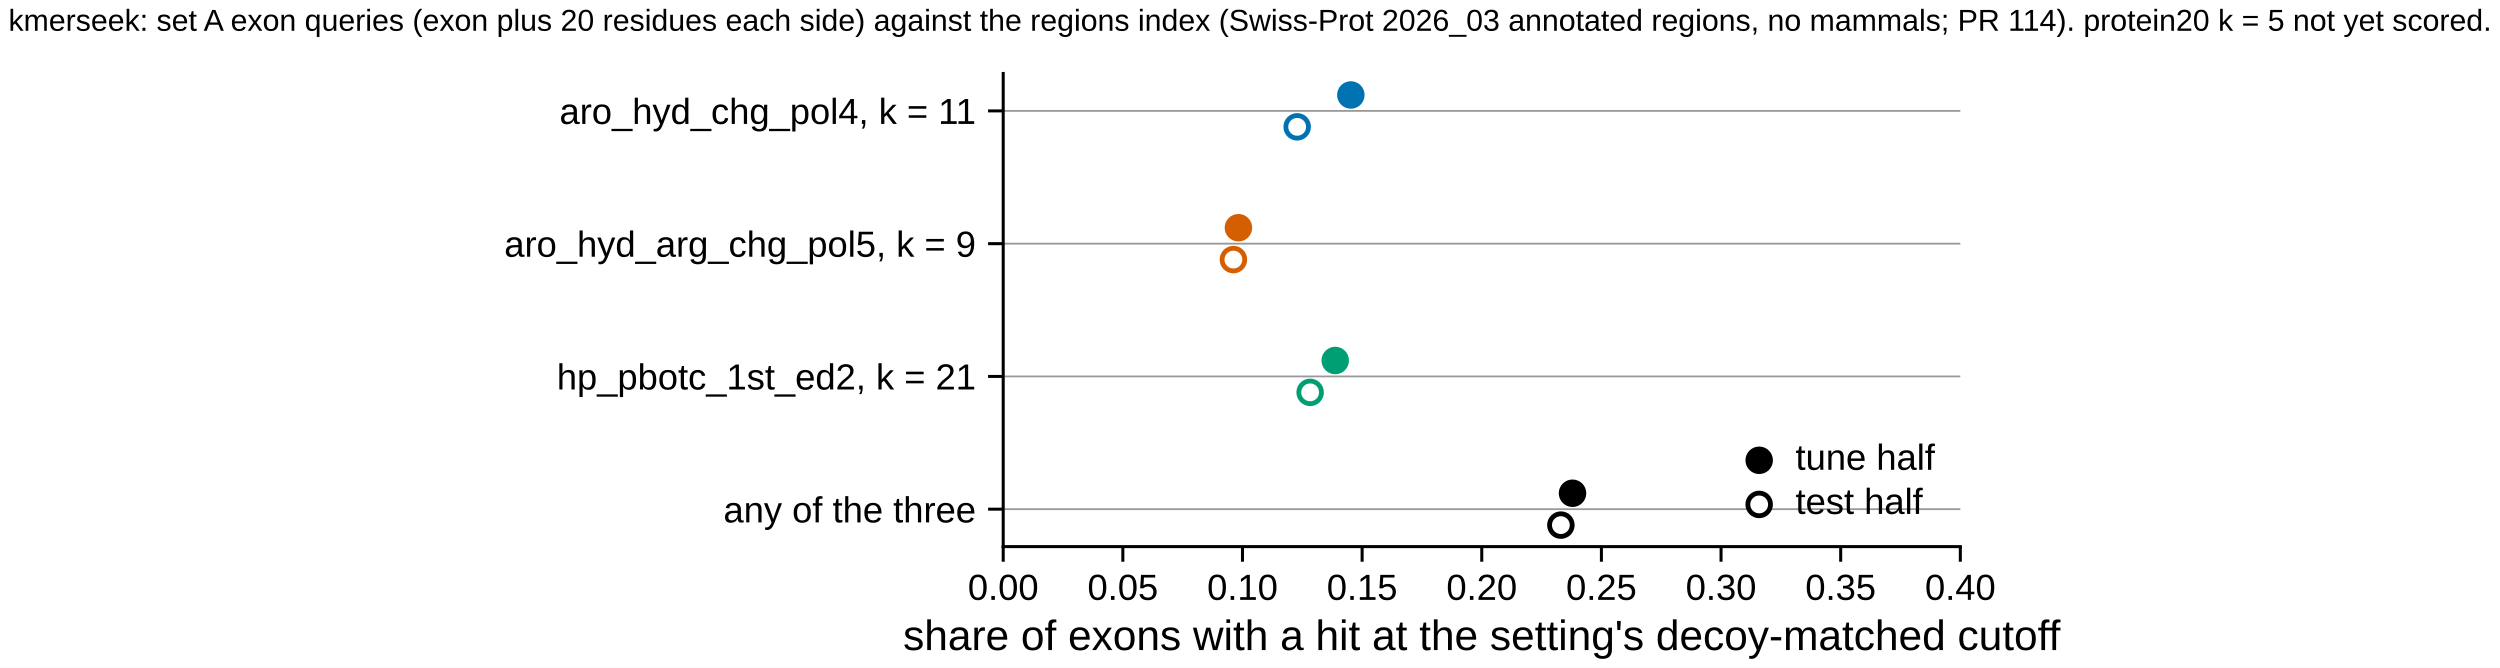
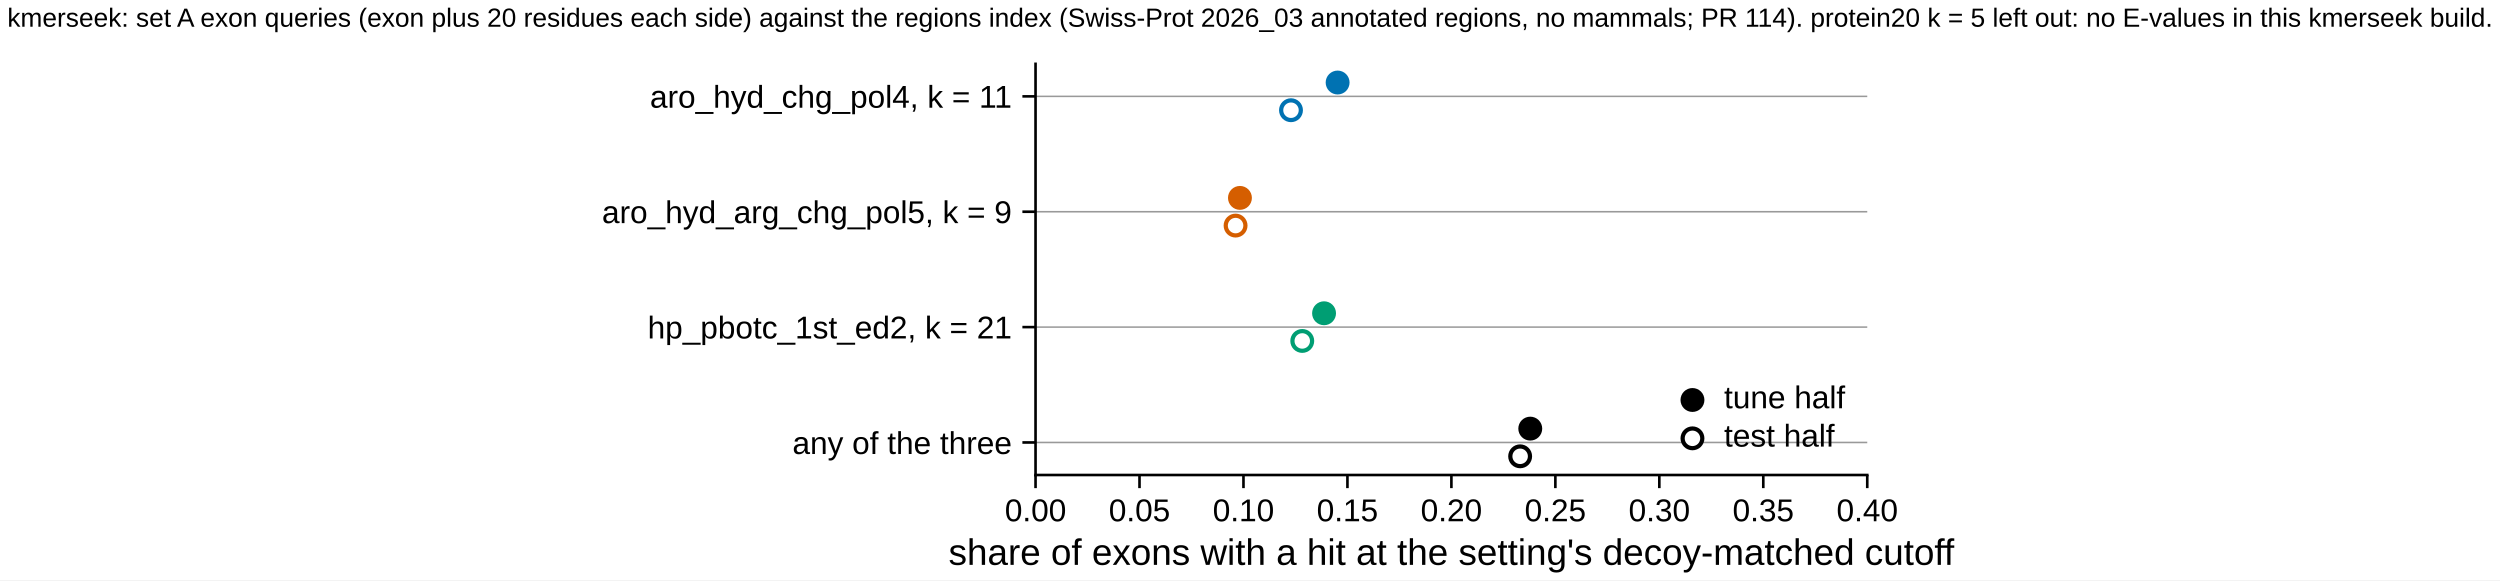
- <svg xmlns="http://www.w3.org/2000/svg" xmlns:xlink="http://www.w3.org/1999/xlink" width="412.853pt" height="110.265pt" viewBox="0 0 412.853 110.265" version="1.1">
+ <svg xmlns="http://www.w3.org/2000/svg" xmlns:xlink="http://www.w3.org/1999/xlink" width="475.101pt" height="110.265pt" viewBox="0 0 475.101 110.265" version="1.1">
  <defs>
    <style type="text/css">*{stroke-linejoin: round; stroke-linecap: butt}</style>
  </defs>
  <g id="figure_1">
    <g id="patch_1">
-       <path d="M 0 110.265  L 412.853 110.265  L 412.853 0  L 0 0  z " style="fill: #ffffff" />
+       <path d="M 0 110.265  L 475.101 110.265  L 475.101 0  L 0 0  z " style="fill: #ffffff" />
    </g>
    <g id="axes_1">
      <g id="patch_2">
-         <path d="M 165.671 90.269  L 323.73 90.269  L 323.73 12.133  L 165.671 12.133  z " style="fill: #ffffff" />
+         <path d="M 196.795 90.269  L 354.854 90.269  L 354.854 12.133  L 196.795 12.133  z " style="fill: #ffffff" />
      </g>
      <g id="line2d_1">
-         <path d="M 165.671 18.315  L 323.73 18.315  " clip-path="url(#p8e07221c3a)" style="fill: none; stroke: #999999; stroke-width: 0.3; stroke-linecap: square" />
+         <path d="M 196.795 18.315  L 354.854 18.315  " clip-path="url(#p0e7fa4aa59)" style="fill: none; stroke: #999999; stroke-width: 0.3; stroke-linecap: square" />
      </g>
      <g id="line2d_2">
-         <path d="M 165.671 40.239  L 323.73 40.239  " clip-path="url(#p8e07221c3a)" style="fill: none; stroke: #999999; stroke-width: 0.3; stroke-linecap: square" />
+         <path d="M 196.795 40.239  L 354.854 40.239  " clip-path="url(#p0e7fa4aa59)" style="fill: none; stroke: #999999; stroke-width: 0.3; stroke-linecap: square" />
      </g>
      <g id="line2d_3">
-         <path d="M 165.671 62.163  L 323.73 62.163  " clip-path="url(#p8e07221c3a)" style="fill: none; stroke: #999999; stroke-width: 0.3; stroke-linecap: square" />
+         <path d="M 196.795 62.163  L 354.854 62.163  " clip-path="url(#p0e7fa4aa59)" style="fill: none; stroke: #999999; stroke-width: 0.3; stroke-linecap: square" />
      </g>
      <g id="line2d_4">
-         <path d="M 165.671 84.087  L 323.73 84.087  " clip-path="url(#p8e07221c3a)" style="fill: none; stroke: #999999; stroke-width: 0.3; stroke-linecap: square" />
+         <path d="M 196.795 84.087  L 354.854 84.087  " clip-path="url(#p0e7fa4aa59)" style="fill: none; stroke: #999999; stroke-width: 0.3; stroke-linecap: square" />
      </g>
      <g id="matplotlib.axis_1">
        <g id="xtick_1">
          <g id="line2d_5">
            <defs>
-               <path id="md7863b02b3" d="M 0 0  L 0 2.5  " style="stroke: #000000; stroke-width: 0.5" />
+               <path id="m30ed3f9d78" d="M 0 0  L 0 2.5  " style="stroke: #000000; stroke-width: 0.5" />
            </defs>
            <g>
-               <use xlink:href="#md7863b02b3" x="165.671" y="90.269" style="stroke: #000000; stroke-width: 0.5" />
+               <use xlink:href="#m30ed3f9d78" x="196.795" y="90.269" style="stroke: #000000; stroke-width: 0.5" />
            </g>
          </g>
          <g id="text_1">
-             <text style="font-size: 6px; font-family: 'Arial', 'Helvetica', 'Liberation Sans', 'DejaVu Sans', sans-serif; text-anchor: middle" x="165.671" y="99.064" transform="rotate(-0 165.6709 99.06378)">0.00</text>
+             <text style="font-size: 6px; font-family: 'Arial', 'Helvetica', 'Liberation Sans', 'DejaVu Sans', sans-serif; text-anchor: middle" x="196.795" y="99.064" transform="rotate(-0 196.7947 99.06378)">0.00</text>
          </g>
        </g>
        <g id="xtick_2">
          <g id="line2d_6">
            <g>
-               <use xlink:href="#md7863b02b3" x="185.428" y="90.269" style="stroke: #000000; stroke-width: 0.5" />
+               <use xlink:href="#m30ed3f9d78" x="216.552" y="90.269" style="stroke: #000000; stroke-width: 0.5" />
            </g>
          </g>
          <g id="text_2">
-             <text style="font-size: 6px; font-family: 'Arial', 'Helvetica', 'Liberation Sans', 'DejaVu Sans', sans-serif; text-anchor: middle" x="185.428" y="99.064" transform="rotate(-0 185.4282 99.06378)">0.05</text>
+             <text style="font-size: 6px; font-family: 'Arial', 'Helvetica', 'Liberation Sans', 'DejaVu Sans', sans-serif; text-anchor: middle" x="216.552" y="99.064" transform="rotate(-0 216.5521 99.06378)">0.05</text>
          </g>
        </g>
        <g id="xtick_3">
          <g id="line2d_7">
            <g>
-               <use xlink:href="#md7863b02b3" x="205.186" y="90.269" style="stroke: #000000; stroke-width: 0.5" />
+               <use xlink:href="#m30ed3f9d78" x="236.309" y="90.269" style="stroke: #000000; stroke-width: 0.5" />
            </g>
          </g>
          <g id="text_3">
-             <text style="font-size: 6px; font-family: 'Arial', 'Helvetica', 'Liberation Sans', 'DejaVu Sans', sans-serif; text-anchor: middle" x="205.186" y="99.064" transform="rotate(-0 205.1856 99.06378)">0.10</text>
+             <text style="font-size: 6px; font-family: 'Arial', 'Helvetica', 'Liberation Sans', 'DejaVu Sans', sans-serif; text-anchor: middle" x="236.309" y="99.064" transform="rotate(-0 236.3094 99.06378)">0.10</text>
          </g>
        </g>
        <g id="xtick_4">
          <g id="line2d_8">
            <g>
-               <use xlink:href="#md7863b02b3" x="224.943" y="90.269" style="stroke: #000000; stroke-width: 0.5" />
+               <use xlink:href="#m30ed3f9d78" x="256.067" y="90.269" style="stroke: #000000; stroke-width: 0.5" />
            </g>
          </g>
          <g id="text_4">
-             <text style="font-size: 6px; font-family: 'Arial', 'Helvetica', 'Liberation Sans', 'DejaVu Sans', sans-serif; text-anchor: middle" x="224.943" y="99.064" transform="rotate(-0 224.943 99.06378)">0.15</text>
+             <text style="font-size: 6px; font-family: 'Arial', 'Helvetica', 'Liberation Sans', 'DejaVu Sans', sans-serif; text-anchor: middle" x="256.067" y="99.064" transform="rotate(-0 256.0668 99.06378)">0.15</text>
          </g>
        </g>
        <g id="xtick_5">
          <g id="line2d_9">
            <g>
-               <use xlink:href="#md7863b02b3" x="244.7" y="90.269" style="stroke: #000000; stroke-width: 0.5" />
+               <use xlink:href="#m30ed3f9d78" x="275.824" y="90.269" style="stroke: #000000; stroke-width: 0.5" />
            </g>
          </g>
          <g id="text_5">
-             <text style="font-size: 6px; font-family: 'Arial', 'Helvetica', 'Liberation Sans', 'DejaVu Sans', sans-serif; text-anchor: middle" x="244.7" y="99.064" transform="rotate(-0 244.7004 99.06378)">0.20</text>
+             <text style="font-size: 6px; font-family: 'Arial', 'Helvetica', 'Liberation Sans', 'DejaVu Sans', sans-serif; text-anchor: middle" x="275.824" y="99.064" transform="rotate(-0 275.8242 99.06378)">0.20</text>
          </g>
        </g>
        <g id="xtick_6">
          <g id="line2d_10">
            <g>
-               <use xlink:href="#md7863b02b3" x="264.458" y="90.269" style="stroke: #000000; stroke-width: 0.5" />
+               <use xlink:href="#m30ed3f9d78" x="295.582" y="90.269" style="stroke: #000000; stroke-width: 0.5" />
            </g>
          </g>
          <g id="text_6">
-             <text style="font-size: 6px; font-family: 'Arial', 'Helvetica', 'Liberation Sans', 'DejaVu Sans', sans-serif; text-anchor: middle" x="264.458" y="99.064" transform="rotate(-0 264.4578 99.06378)">0.25</text>
+             <text style="font-size: 6px; font-family: 'Arial', 'Helvetica', 'Liberation Sans', 'DejaVu Sans', sans-serif; text-anchor: middle" x="295.582" y="99.064" transform="rotate(-0 295.5816 99.06378)">0.25</text>
          </g>
        </g>
        <g id="xtick_7">
          <g id="line2d_11">
            <g>
-               <use xlink:href="#md7863b02b3" x="284.215" y="90.269" style="stroke: #000000; stroke-width: 0.5" />
+               <use xlink:href="#m30ed3f9d78" x="315.339" y="90.269" style="stroke: #000000; stroke-width: 0.5" />
            </g>
          </g>
          <g id="text_7">
-             <text style="font-size: 6px; font-family: 'Arial', 'Helvetica', 'Liberation Sans', 'DejaVu Sans', sans-serif; text-anchor: middle" x="284.215" y="99.064" transform="rotate(-0 284.2152 99.06378)">0.30</text>
+             <text style="font-size: 6px; font-family: 'Arial', 'Helvetica', 'Liberation Sans', 'DejaVu Sans', sans-serif; text-anchor: middle" x="315.339" y="99.064" transform="rotate(-0 315.339 99.06378)">0.30</text>
          </g>
        </g>
        <g id="xtick_8">
          <g id="line2d_12">
            <g>
-               <use xlink:href="#md7863b02b3" x="303.973" y="90.269" style="stroke: #000000; stroke-width: 0.5" />
+               <use xlink:href="#m30ed3f9d78" x="335.096" y="90.269" style="stroke: #000000; stroke-width: 0.5" />
            </g>
          </g>
          <g id="text_8">
-             <text style="font-size: 6px; font-family: 'Arial', 'Helvetica', 'Liberation Sans', 'DejaVu Sans', sans-serif; text-anchor: middle" x="303.973" y="99.064" transform="rotate(-0 303.9725 99.06378)">0.35</text>
+             <text style="font-size: 6px; font-family: 'Arial', 'Helvetica', 'Liberation Sans', 'DejaVu Sans', sans-serif; text-anchor: middle" x="335.096" y="99.064" transform="rotate(-0 335.0964 99.06378)">0.35</text>
          </g>
        </g>
        <g id="xtick_9">
          <g id="line2d_13">
            <g>
-               <use xlink:href="#md7863b02b3" x="323.73" y="90.269" style="stroke: #000000; stroke-width: 0.5" />
+               <use xlink:href="#m30ed3f9d78" x="354.854" y="90.269" style="stroke: #000000; stroke-width: 0.5" />
            </g>
          </g>
          <g id="text_9">
-             <text style="font-size: 6px; font-family: 'Arial', 'Helvetica', 'Liberation Sans', 'DejaVu Sans', sans-serif; text-anchor: middle" x="323.73" y="99.064" transform="rotate(-0 323.7299 99.06378)">0.40</text>
+             <text style="font-size: 6px; font-family: 'Arial', 'Helvetica', 'Liberation Sans', 'DejaVu Sans', sans-serif; text-anchor: middle" x="354.854" y="99.064" transform="rotate(-0 354.8538 99.06378)">0.40</text>
          </g>
        </g>
        <g id="text_10">
-           <text style="font-size: 7px; font-family: 'Arial', 'Helvetica', 'Liberation Sans', 'DejaVu Sans', sans-serif; text-anchor: middle" x="244.7" y="107.352" transform="rotate(-0 244.7004 107.3521)">share of exons with a hit at the setting's decoy-matched cutoff</text>
+           <text style="font-size: 7px; font-family: 'Arial', 'Helvetica', 'Liberation Sans', 'DejaVu Sans', sans-serif; text-anchor: middle" x="275.824" y="107.352" transform="rotate(-0 275.8242 107.3521)">share of exons with a hit at the setting's decoy-matched cutoff</text>
        </g>
      </g>
      <g id="matplotlib.axis_2">
        <g id="ytick_1">
          <g id="line2d_14">
            <defs>
-               <path id="m9182f935a9" d="M 0 0  L -2.5 0  " style="stroke: #000000; stroke-width: 0.5" />
+               <path id="m0b3a588fc0" d="M 0 0  L -2.5 0  " style="stroke: #000000; stroke-width: 0.5" />
            </defs>
            <g>
-               <use xlink:href="#m9182f935a9" x="165.671" y="18.315" style="stroke: #000000; stroke-width: 0.5" />
+               <use xlink:href="#m0b3a588fc0" x="196.795" y="18.315" style="stroke: #000000; stroke-width: 0.5" />
            </g>
          </g>
          <g id="text_11">
-             <text style="font-size: 6px; font-family: 'Arial', 'Helvetica', 'Liberation Sans', 'DejaVu Sans', sans-serif; text-anchor: end" x="161.171" y="20.471" transform="rotate(-0 161.1709 20.47143)">aro_hyd_chg_pol4, k = 11</text>
+             <text style="font-size: 6px; font-family: 'Arial', 'Helvetica', 'Liberation Sans', 'DejaVu Sans', sans-serif; text-anchor: end" x="192.295" y="20.471" transform="rotate(-0 192.2947 20.47143)">aro_hyd_chg_pol4, k = 11</text>
          </g>
        </g>
        <g id="ytick_2">
          <g id="line2d_15">
            <g>
-               <use xlink:href="#m9182f935a9" x="165.671" y="40.239" style="stroke: #000000; stroke-width: 0.5" />
+               <use xlink:href="#m0b3a588fc0" x="196.795" y="40.239" style="stroke: #000000; stroke-width: 0.5" />
            </g>
          </g>
          <g id="text_12">
-             <text style="font-size: 6px; font-family: 'Arial', 'Helvetica', 'Liberation Sans', 'DejaVu Sans', sans-serif; text-anchor: end" x="161.171" y="42.395" transform="rotate(-0 161.1709 42.39523)">aro_hyd_arg_chg_pol5, k = 9</text>
+             <text style="font-size: 6px; font-family: 'Arial', 'Helvetica', 'Liberation Sans', 'DejaVu Sans', sans-serif; text-anchor: end" x="192.295" y="42.395" transform="rotate(-0 192.2947 42.39523)">aro_hyd_arg_chg_pol5, k = 9</text>
          </g>
        </g>
        <g id="ytick_3">
          <g id="line2d_16">
            <g>
-               <use xlink:href="#m9182f935a9" x="165.671" y="62.163" style="stroke: #000000; stroke-width: 0.5" />
+               <use xlink:href="#m0b3a588fc0" x="196.795" y="62.163" style="stroke: #000000; stroke-width: 0.5" />
            </g>
          </g>
          <g id="text_13">
-             <text style="font-size: 6px; font-family: 'Arial', 'Helvetica', 'Liberation Sans', 'DejaVu Sans', sans-serif; text-anchor: end" x="161.171" y="64.319" transform="rotate(-0 161.1709 64.31903)">hp_pbotc_1st_ed2, k = 21</text>
+             <text style="font-size: 6px; font-family: 'Arial', 'Helvetica', 'Liberation Sans', 'DejaVu Sans', sans-serif; text-anchor: end" x="192.295" y="64.319" transform="rotate(-0 192.2947 64.31903)">hp_pbotc_1st_ed2, k = 21</text>
          </g>
        </g>
        <g id="ytick_4">
          <g id="line2d_17">
            <g>
-               <use xlink:href="#m9182f935a9" x="165.671" y="84.087" style="stroke: #000000; stroke-width: 0.5" />
+               <use xlink:href="#m0b3a588fc0" x="196.795" y="84.087" style="stroke: #000000; stroke-width: 0.5" />
            </g>
          </g>
          <g id="text_14">
-             <text style="font-size: 6px; font-family: 'Arial', 'Helvetica', 'Liberation Sans', 'DejaVu Sans', sans-serif; text-anchor: end" x="161.171" y="86.27" transform="rotate(-0 161.1709 86.27049)">any of the three</text>
+             <text style="font-size: 6px; font-family: 'Arial', 'Helvetica', 'Liberation Sans', 'DejaVu Sans', sans-serif; text-anchor: end" x="192.295" y="86.27" transform="rotate(-0 192.2947 86.27049)">any of the three</text>
          </g>
        </g>
      </g>
      <g id="patch_3">
-         <path d="M 165.671 90.269  L 165.671 12.133  " style="fill: none; stroke: #000000; stroke-width: 0.5; stroke-linejoin: miter; stroke-linecap: square" />
+         <path d="M 196.795 90.269  L 196.795 12.133  " style="fill: none; stroke: #000000; stroke-width: 0.5; stroke-linejoin: miter; stroke-linecap: square" />
      </g>
      <g id="patch_4">
-         <path d="M 165.671 90.269  L 323.73 90.269  " style="fill: none; stroke: #000000; stroke-width: 0.5; stroke-linejoin: miter; stroke-linecap: square" />
+         <path d="M 196.795 90.269  L 354.854 90.269  " style="fill: none; stroke: #000000; stroke-width: 0.5; stroke-linejoin: miter; stroke-linecap: square" />
      </g>
      <g id="PathCollection_1">
        <defs>
-           <path id="mff3ea31c26" d="M 0 1.871  C 0.496 1.871 0.972 1.674 1.323 1.323  C 1.674 0.972 1.871 0.496 1.871 0  C 1.871 -0.496 1.674 -0.972 1.323 -1.323  C 0.972 -1.674 0.496 -1.871 0 -1.871  C -0.496 -1.871 -0.972 -1.674 -1.323 -1.323  C -1.674 -0.972 -1.871 -0.496 -1.871 0  C -1.871 0.496 -1.674 0.972 -1.323 1.323  C -0.972 1.674 -0.496 1.871 0 1.871  z " style="stroke: #0072b2; stroke-width: 0.8" />
-         </defs>
-         <g clip-path="url(#p8e07221c3a)">
-           <use xlink:href="#mff3ea31c26" x="223.078" y="15.684" style="fill: #0072b2; stroke: #0072b2; stroke-width: 0.8" />
+           <path id="mf0d3e7b47a" d="M 0 1.871  C 0.496 1.871 0.972 1.674 1.323 1.323  C 1.674 0.972 1.871 0.496 1.871 0  C 1.871 -0.496 1.674 -0.972 1.323 -1.323  C 0.972 -1.674 0.496 -1.871 0 -1.871  C -0.496 -1.871 -0.972 -1.674 -1.323 -1.323  C -1.674 -0.972 -1.871 -0.496 -1.871 0  C -1.871 0.496 -1.674 0.972 -1.323 1.323  C -0.972 1.674 -0.496 1.871 0 1.871  z " style="stroke: #0072b2; stroke-width: 0.8" />
+         </defs>
+         <g clip-path="url(#p0e7fa4aa59)">
+           <use xlink:href="#mf0d3e7b47a" x="254.202" y="15.684" style="fill: #0072b2; stroke: #0072b2; stroke-width: 0.8" />
        </g>
      </g>
      <g id="PathCollection_2">
        <defs>
-           <path id="me3cfcac2ce" d="M 0 1.871  C 0.496 1.871 0.972 1.674 1.323 1.323  C 1.674 0.972 1.871 0.496 1.871 0  C 1.871 -0.496 1.674 -0.972 1.323 -1.323  C 0.972 -1.674 0.496 -1.871 0 -1.871  C -0.496 -1.871 -0.972 -1.674 -1.323 -1.323  C -1.674 -0.972 -1.871 -0.496 -1.871 0  C -1.871 0.496 -1.674 0.972 -1.323 1.323  C -0.972 1.674 -0.496 1.871 0 1.871  z " style="stroke: #d55e00; stroke-width: 0.8" />
-         </defs>
-         <g clip-path="url(#p8e07221c3a)">
-           <use xlink:href="#me3cfcac2ce" x="204.515" y="37.608" style="fill: #d55e00; stroke: #d55e00; stroke-width: 0.8" />
+           <path id="m9a1f8928fe" d="M 0 1.871  C 0.496 1.871 0.972 1.674 1.323 1.323  C 1.674 0.972 1.871 0.496 1.871 0  C 1.871 -0.496 1.674 -0.972 1.323 -1.323  C 0.972 -1.674 0.496 -1.871 0 -1.871  C -0.496 -1.871 -0.972 -1.674 -1.323 -1.323  C -1.674 -0.972 -1.871 -0.496 -1.871 0  C -1.871 0.496 -1.674 0.972 -1.323 1.323  C -0.972 1.674 -0.496 1.871 0 1.871  z " style="stroke: #d55e00; stroke-width: 0.8" />
+         </defs>
+         <g clip-path="url(#p0e7fa4aa59)">
+           <use xlink:href="#m9a1f8928fe" x="235.639" y="37.608" style="fill: #d55e00; stroke: #d55e00; stroke-width: 0.8" />
        </g>
      </g>
      <g id="PathCollection_3">
        <defs>
-           <path id="m1d18032cdd" d="M 0 1.871  C 0.496 1.871 0.972 1.674 1.323 1.323  C 1.674 0.972 1.871 0.496 1.871 0  C 1.871 -0.496 1.674 -0.972 1.323 -1.323  C 0.972 -1.674 0.496 -1.871 0 -1.871  C -0.496 -1.871 -0.972 -1.674 -1.323 -1.323  C -1.674 -0.972 -1.871 -0.496 -1.871 0  C -1.871 0.496 -1.674 0.972 -1.323 1.323  C -0.972 1.674 -0.496 1.871 0 1.871  z " style="stroke: #009e73; stroke-width: 0.8" />
-         </defs>
-         <g clip-path="url(#p8e07221c3a)">
-           <use xlink:href="#m1d18032cdd" x="220.5" y="59.532" style="fill: #009e73; stroke: #009e73; stroke-width: 0.8" />
+           <path id="m5aed0c4542" d="M 0 1.871  C 0.496 1.871 0.972 1.674 1.323 1.323  C 1.674 0.972 1.871 0.496 1.871 0  C 1.871 -0.496 1.674 -0.972 1.323 -1.323  C 0.972 -1.674 0.496 -1.871 0 -1.871  C -0.496 -1.871 -0.972 -1.674 -1.323 -1.323  C -1.674 -0.972 -1.871 -0.496 -1.871 0  C -1.871 0.496 -1.674 0.972 -1.323 1.323  C -0.972 1.674 -0.496 1.871 0 1.871  z " style="stroke: #009e73; stroke-width: 0.8" />
+         </defs>
+         <g clip-path="url(#p0e7fa4aa59)">
+           <use xlink:href="#m5aed0c4542" x="251.624" y="59.532" style="fill: #009e73; stroke: #009e73; stroke-width: 0.8" />
        </g>
      </g>
      <g id="PathCollection_4">
        <defs>
-           <path id="m2ab004366d" d="M 0 1.871  C 0.496 1.871 0.972 1.674 1.323 1.323  C 1.674 0.972 1.871 0.496 1.871 0  C 1.871 -0.496 1.674 -0.972 1.323 -1.323  C 0.972 -1.674 0.496 -1.871 0 -1.871  C -0.496 -1.871 -0.972 -1.674 -1.323 -1.323  C -1.674 -0.972 -1.871 -0.496 -1.871 0  C -1.871 0.496 -1.674 0.972 -1.323 1.323  C -0.972 1.674 -0.496 1.871 0 1.871  z " style="stroke: #000000; stroke-width: 0.8" />
-         </defs>
-         <g clip-path="url(#p8e07221c3a)">
-           <use xlink:href="#m2ab004366d" x="259.688" y="81.456" style="stroke: #000000; stroke-width: 0.8" />
+           <path id="mce83d6e139" d="M 0 1.871  C 0.496 1.871 0.972 1.674 1.323 1.323  C 1.674 0.972 1.871 0.496 1.871 0  C 1.871 -0.496 1.674 -0.972 1.323 -1.323  C 0.972 -1.674 0.496 -1.871 0 -1.871  C -0.496 -1.871 -0.972 -1.674 -1.323 -1.323  C -1.674 -0.972 -1.871 -0.496 -1.871 0  C -1.871 0.496 -1.674 0.972 -1.323 1.323  C -0.972 1.674 -0.496 1.871 0 1.871  z " style="stroke: #000000; stroke-width: 0.8" />
+         </defs>
+         <g clip-path="url(#p0e7fa4aa59)">
+           <use xlink:href="#mce83d6e139" x="290.812" y="81.456" style="stroke: #000000; stroke-width: 0.8" />
        </g>
      </g>
      <g id="PathCollection_5">
        <defs>
-           <path id="m0acf6fa08a" d="M 0 1.871  C 0.496 1.871 0.972 1.674 1.323 1.323  C 1.674 0.972 1.871 0.496 1.871 0  C 1.871 -0.496 1.674 -0.972 1.323 -1.323  C 0.972 -1.674 0.496 -1.871 0 -1.871  C -0.496 -1.871 -0.972 -1.674 -1.323 -1.323  C -1.674 -0.972 -1.871 -0.496 -1.871 0  C -1.871 0.496 -1.674 0.972 -1.323 1.323  C -0.972 1.674 -0.496 1.871 0 1.871  z " style="stroke: #0072b2; stroke-width: 0.8" />
-         </defs>
-         <g clip-path="url(#p8e07221c3a)">
-           <use xlink:href="#m0acf6fa08a" x="214.217" y="20.946" style="fill: #ffffff; stroke: #0072b2; stroke-width: 0.8" />
+           <path id="mda3a5af75b" d="M 0 1.871  C 0.496 1.871 0.972 1.674 1.323 1.323  C 1.674 0.972 1.871 0.496 1.871 0  C 1.871 -0.496 1.674 -0.972 1.323 -1.323  C 0.972 -1.674 0.496 -1.871 0 -1.871  C -0.496 -1.871 -0.972 -1.674 -1.323 -1.323  C -1.674 -0.972 -1.871 -0.496 -1.871 0  C -1.871 0.496 -1.674 0.972 -1.323 1.323  C -0.972 1.674 -0.496 1.871 0 1.871  z " style="stroke: #0072b2; stroke-width: 0.8" />
+         </defs>
+         <g clip-path="url(#p0e7fa4aa59)">
+           <use xlink:href="#mda3a5af75b" x="245.34" y="20.946" style="fill: #ffffff; stroke: #0072b2; stroke-width: 0.8" />
        </g>
      </g>
      <g id="PathCollection_6">
        <defs>
-           <path id="m879cab4f4c" d="M 0 1.871  C 0.496 1.871 0.972 1.674 1.323 1.323  C 1.674 0.972 1.871 0.496 1.871 0  C 1.871 -0.496 1.674 -0.972 1.323 -1.323  C 0.972 -1.674 0.496 -1.871 0 -1.871  C -0.496 -1.871 -0.972 -1.674 -1.323 -1.323  C -1.674 -0.972 -1.871 -0.496 -1.871 0  C -1.871 0.496 -1.674 0.972 -1.323 1.323  C -0.972 1.674 -0.496 1.871 0 1.871  z " style="stroke: #d55e00; stroke-width: 0.8" />
-         </defs>
-         <g clip-path="url(#p8e07221c3a)">
-           <use xlink:href="#m879cab4f4c" x="203.686" y="42.87" style="fill: #ffffff; stroke: #d55e00; stroke-width: 0.8" />
+           <path id="m5cc71628a6" d="M 0 1.871  C 0.496 1.871 0.972 1.674 1.323 1.323  C 1.674 0.972 1.871 0.496 1.871 0  C 1.871 -0.496 1.674 -0.972 1.323 -1.323  C 0.972 -1.674 0.496 -1.871 0 -1.871  C -0.496 -1.871 -0.972 -1.674 -1.323 -1.323  C -1.674 -0.972 -1.871 -0.496 -1.871 0  C -1.871 0.496 -1.674 0.972 -1.323 1.323  C -0.972 1.674 -0.496 1.871 0 1.871  z " style="stroke: #d55e00; stroke-width: 0.8" />
+         </defs>
+         <g clip-path="url(#p0e7fa4aa59)">
+           <use xlink:href="#m5cc71628a6" x="234.81" y="42.87" style="fill: #ffffff; stroke: #d55e00; stroke-width: 0.8" />
        </g>
      </g>
      <g id="PathCollection_7">
        <defs>
-           <path id="m030acada70" d="M 0 1.871  C 0.496 1.871 0.972 1.674 1.323 1.323  C 1.674 0.972 1.871 0.496 1.871 0  C 1.871 -0.496 1.674 -0.972 1.323 -1.323  C 0.972 -1.674 0.496 -1.871 0 -1.871  C -0.496 -1.871 -0.972 -1.674 -1.323 -1.323  C -1.674 -0.972 -1.871 -0.496 -1.871 0  C -1.871 0.496 -1.674 0.972 -1.323 1.323  C -0.972 1.674 -0.496 1.871 0 1.871  z " style="stroke: #009e73; stroke-width: 0.8" />
-         </defs>
-         <g clip-path="url(#p8e07221c3a)">
-           <use xlink:href="#m030acada70" x="216.358" y="64.794" style="fill: #ffffff; stroke: #009e73; stroke-width: 0.8" />
+           <path id="m64a00ef7b1" d="M 0 1.871  C 0.496 1.871 0.972 1.674 1.323 1.323  C 1.674 0.972 1.871 0.496 1.871 0  C 1.871 -0.496 1.674 -0.972 1.323 -1.323  C 0.972 -1.674 0.496 -1.871 0 -1.871  C -0.496 -1.871 -0.972 -1.674 -1.323 -1.323  C -1.674 -0.972 -1.871 -0.496 -1.871 0  C -1.871 0.496 -1.674 0.972 -1.323 1.323  C -0.972 1.674 -0.496 1.871 0 1.871  z " style="stroke: #009e73; stroke-width: 0.8" />
+         </defs>
+         <g clip-path="url(#p0e7fa4aa59)">
+           <use xlink:href="#m64a00ef7b1" x="247.482" y="64.794" style="fill: #ffffff; stroke: #009e73; stroke-width: 0.8" />
        </g>
      </g>
      <g id="PathCollection_8">
        <defs>
-           <path id="m9ab85ec704" d="M 0 1.871  C 0.496 1.871 0.972 1.674 1.323 1.323  C 1.674 0.972 1.871 0.496 1.871 0  C 1.871 -0.496 1.674 -0.972 1.323 -1.323  C 0.972 -1.674 0.496 -1.871 0 -1.871  C -0.496 -1.871 -0.972 -1.674 -1.323 -1.323  C -1.674 -0.972 -1.871 -0.496 -1.871 0  C -1.871 0.496 -1.674 0.972 -1.323 1.323  C -0.972 1.674 -0.496 1.871 0 1.871  z " style="stroke: #000000; stroke-width: 0.8" />
-         </defs>
-         <g clip-path="url(#p8e07221c3a)">
-           <use xlink:href="#m9ab85ec704" x="257.765" y="86.717" style="fill: #ffffff; stroke: #000000; stroke-width: 0.8" />
+           <path id="m8586144b21" d="M 0 1.871  C 0.496 1.871 0.972 1.674 1.323 1.323  C 1.674 0.972 1.871 0.496 1.871 0  C 1.871 -0.496 1.674 -0.972 1.323 -1.323  C 0.972 -1.674 0.496 -1.871 0 -1.871  C -0.496 -1.871 -0.972 -1.674 -1.323 -1.323  C -1.674 -0.972 -1.871 -0.496 -1.871 0  C -1.871 0.496 -1.674 0.972 -1.323 1.323  C -0.972 1.674 -0.496 1.871 0 1.871  z " style="stroke: #000000; stroke-width: 0.8" />
+         </defs>
+         <g clip-path="url(#p0e7fa4aa59)">
+           <use xlink:href="#m8586144b21" x="288.889" y="86.717" style="fill: #ffffff; stroke: #000000; stroke-width: 0.8" />
        </g>
      </g>
      <g id="legend_1">
        <g id="PathCollection_9">
          <g>
-             <use xlink:href="#m2ab004366d" x="290.513" y="76.014" style="stroke: #000000; stroke-width: 0.8" />
+             <use xlink:href="#mce83d6e139" x="321.637" y="76.014" style="stroke: #000000; stroke-width: 0.8" />
          </g>
        </g>
        <g id="text_15">
-           <text style="font-size: 6px; font-family: 'Arial', 'Helvetica', 'Liberation Sans', 'DejaVu Sans', sans-serif; text-anchor: start" x="296.513" y="77.589" transform="rotate(-0 296.5134 77.58941)">tune half</text>
+           <text style="font-size: 6px; font-family: 'Arial', 'Helvetica', 'Liberation Sans', 'DejaVu Sans', sans-serif; text-anchor: start" x="327.637" y="77.589" transform="rotate(-0 327.6372 77.58941)">tune half</text>
        </g>
        <g id="PathCollection_10">
          <g>
-             <use xlink:href="#m9ab85ec704" x="290.513" y="83.302" style="fill: #ffffff; stroke: #000000; stroke-width: 0.8" />
+             <use xlink:href="#m8586144b21" x="321.637" y="83.302" style="fill: #ffffff; stroke: #000000; stroke-width: 0.8" />
          </g>
        </g>
        <g id="text_16">
-           <text style="font-size: 6px; font-family: 'Arial', 'Helvetica', 'Liberation Sans', 'DejaVu Sans', sans-serif; text-anchor: start" x="296.513" y="84.877" transform="rotate(-0 296.5134 84.8766)">test half</text>
+           <text style="font-size: 6px; font-family: 'Arial', 'Helvetica', 'Liberation Sans', 'DejaVu Sans', sans-serif; text-anchor: start" x="327.637" y="84.877" transform="rotate(-0 327.6372 84.8766)">test half</text>
        </g>
      </g>
    </g>
    <g id="text_17">
-       <text style="font-size: 5px; font-family: 'Arial', 'Helvetica', 'Liberation Sans', 'DejaVu Sans', sans-serif; text-anchor: middle" x="206.427" y="5.08" transform="rotate(-0 206.4267 5.079844)">kmerseek: set A exon queries (exon plus 20 residues each side) against the regions index (Swiss-Prot 2026_03 annotated regions, no mammals; PR 114). protein20 k = 5 not yet scored.</text>
+       <text style="font-size: 5px; font-family: 'Arial', 'Helvetica', 'Liberation Sans', 'DejaVu Sans', sans-serif; text-anchor: middle" x="237.551" y="5.08" transform="rotate(-0 237.5505 5.079844)">kmerseek: set A exon queries (exon plus 20 residues each side) against the regions index (Swiss-Prot 2026_03 annotated regions, no mammals; PR 114). protein20 k = 5 left out: no E-values in this kmerseek build.</text>
    </g>
  </g>
  <defs>
-     <clipPath id="p8e07221c3a">
-       <rect x="165.671" y="12.133" width="158.059" height="78.136" />
+     <clipPath id="p0e7fa4aa59">
+       <rect x="196.795" y="12.133" width="158.059" height="78.136" />
    </clipPath>
  </defs>
</svg>
